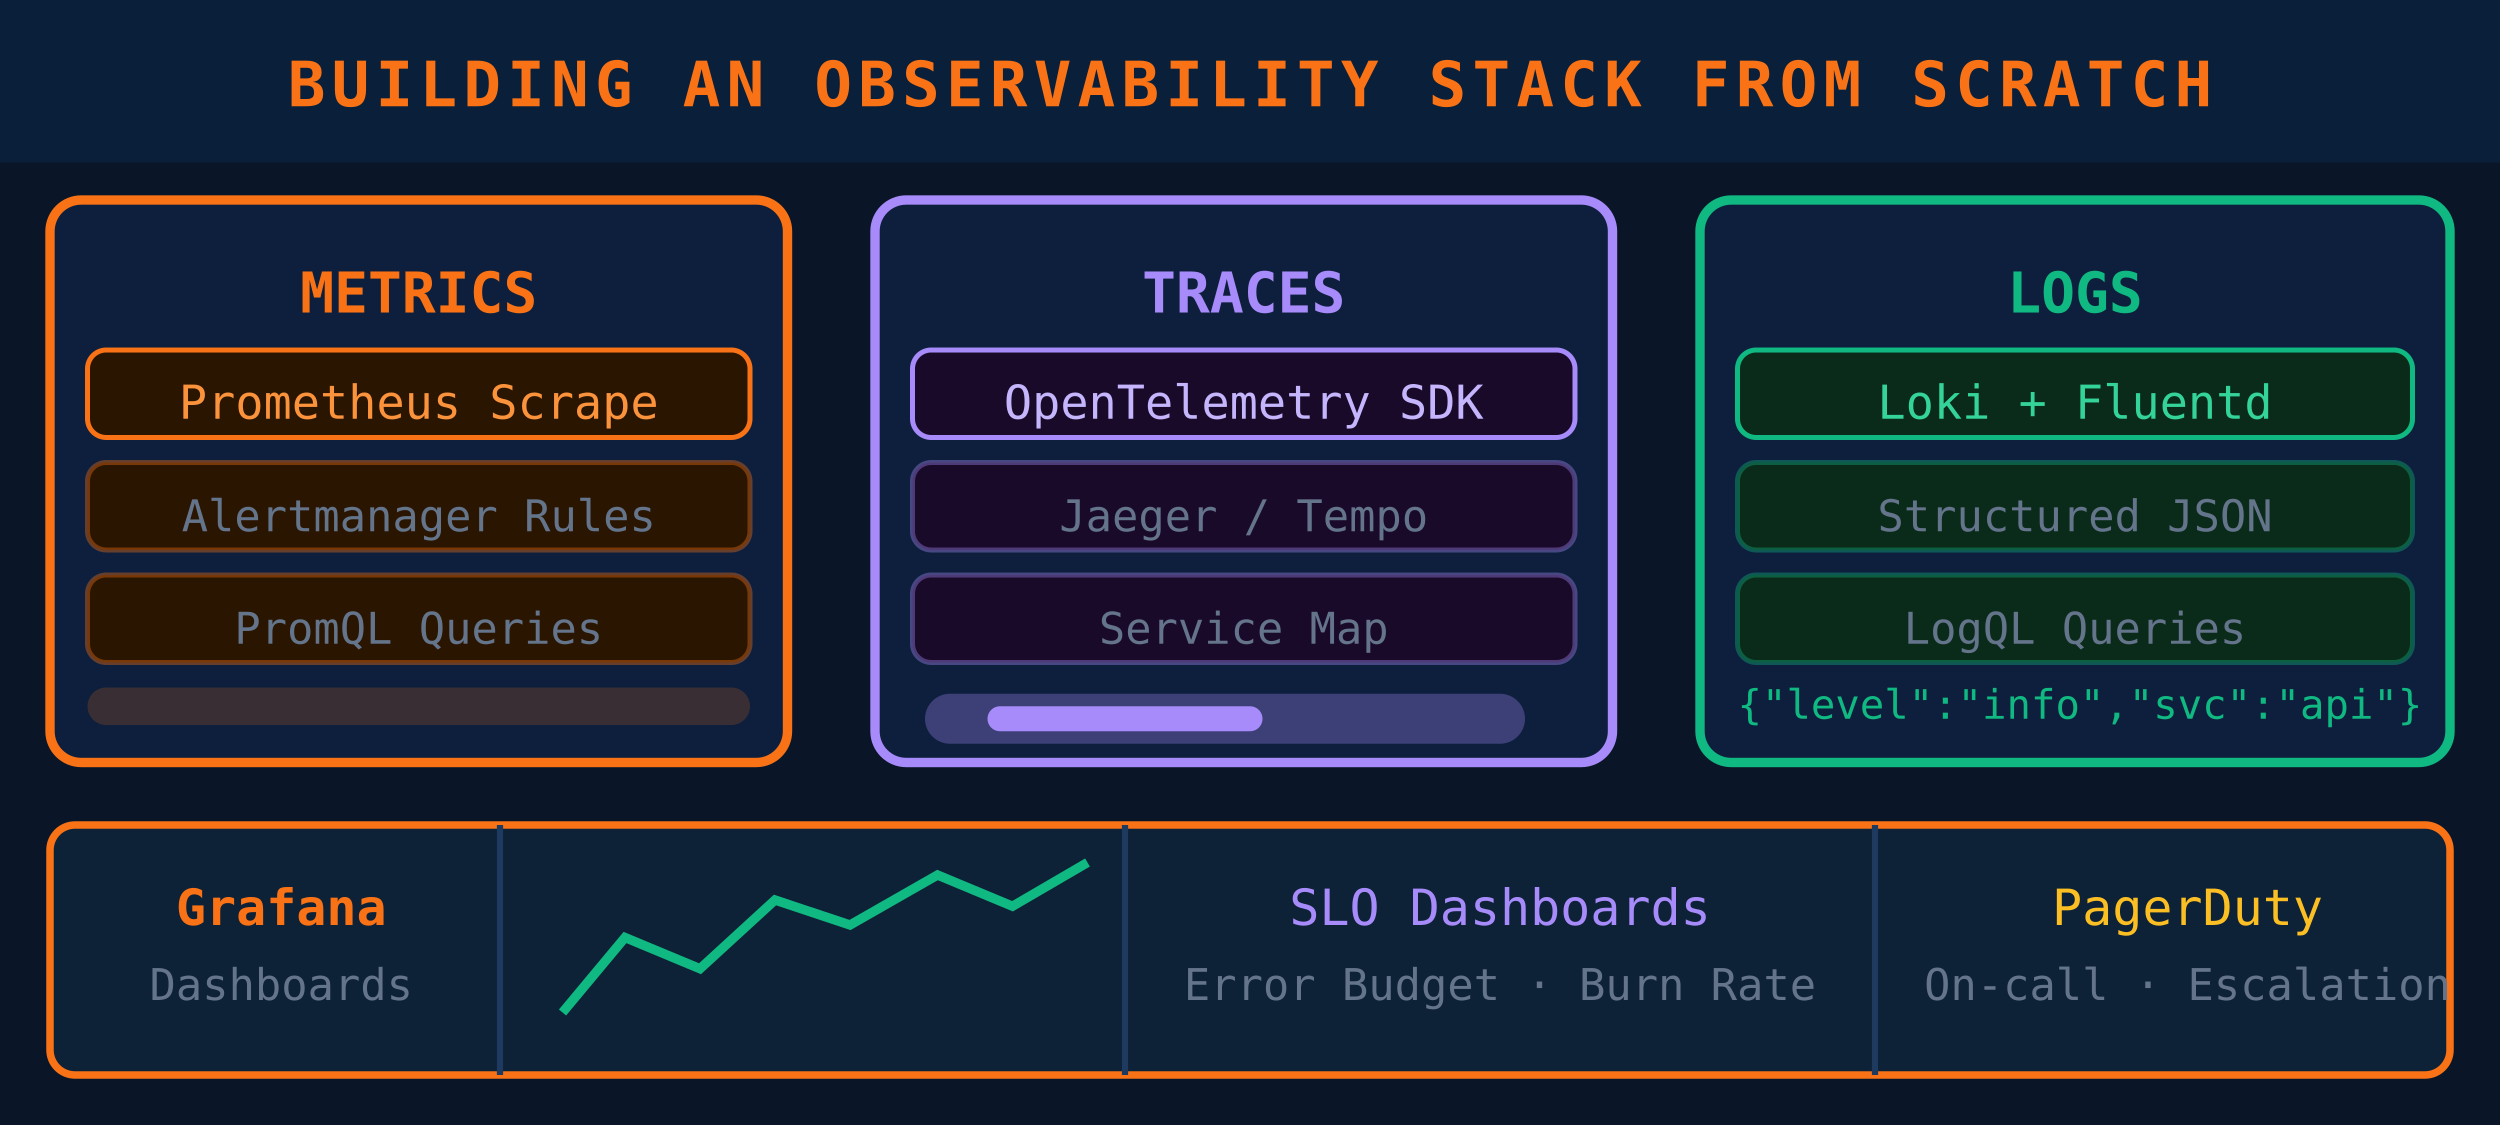
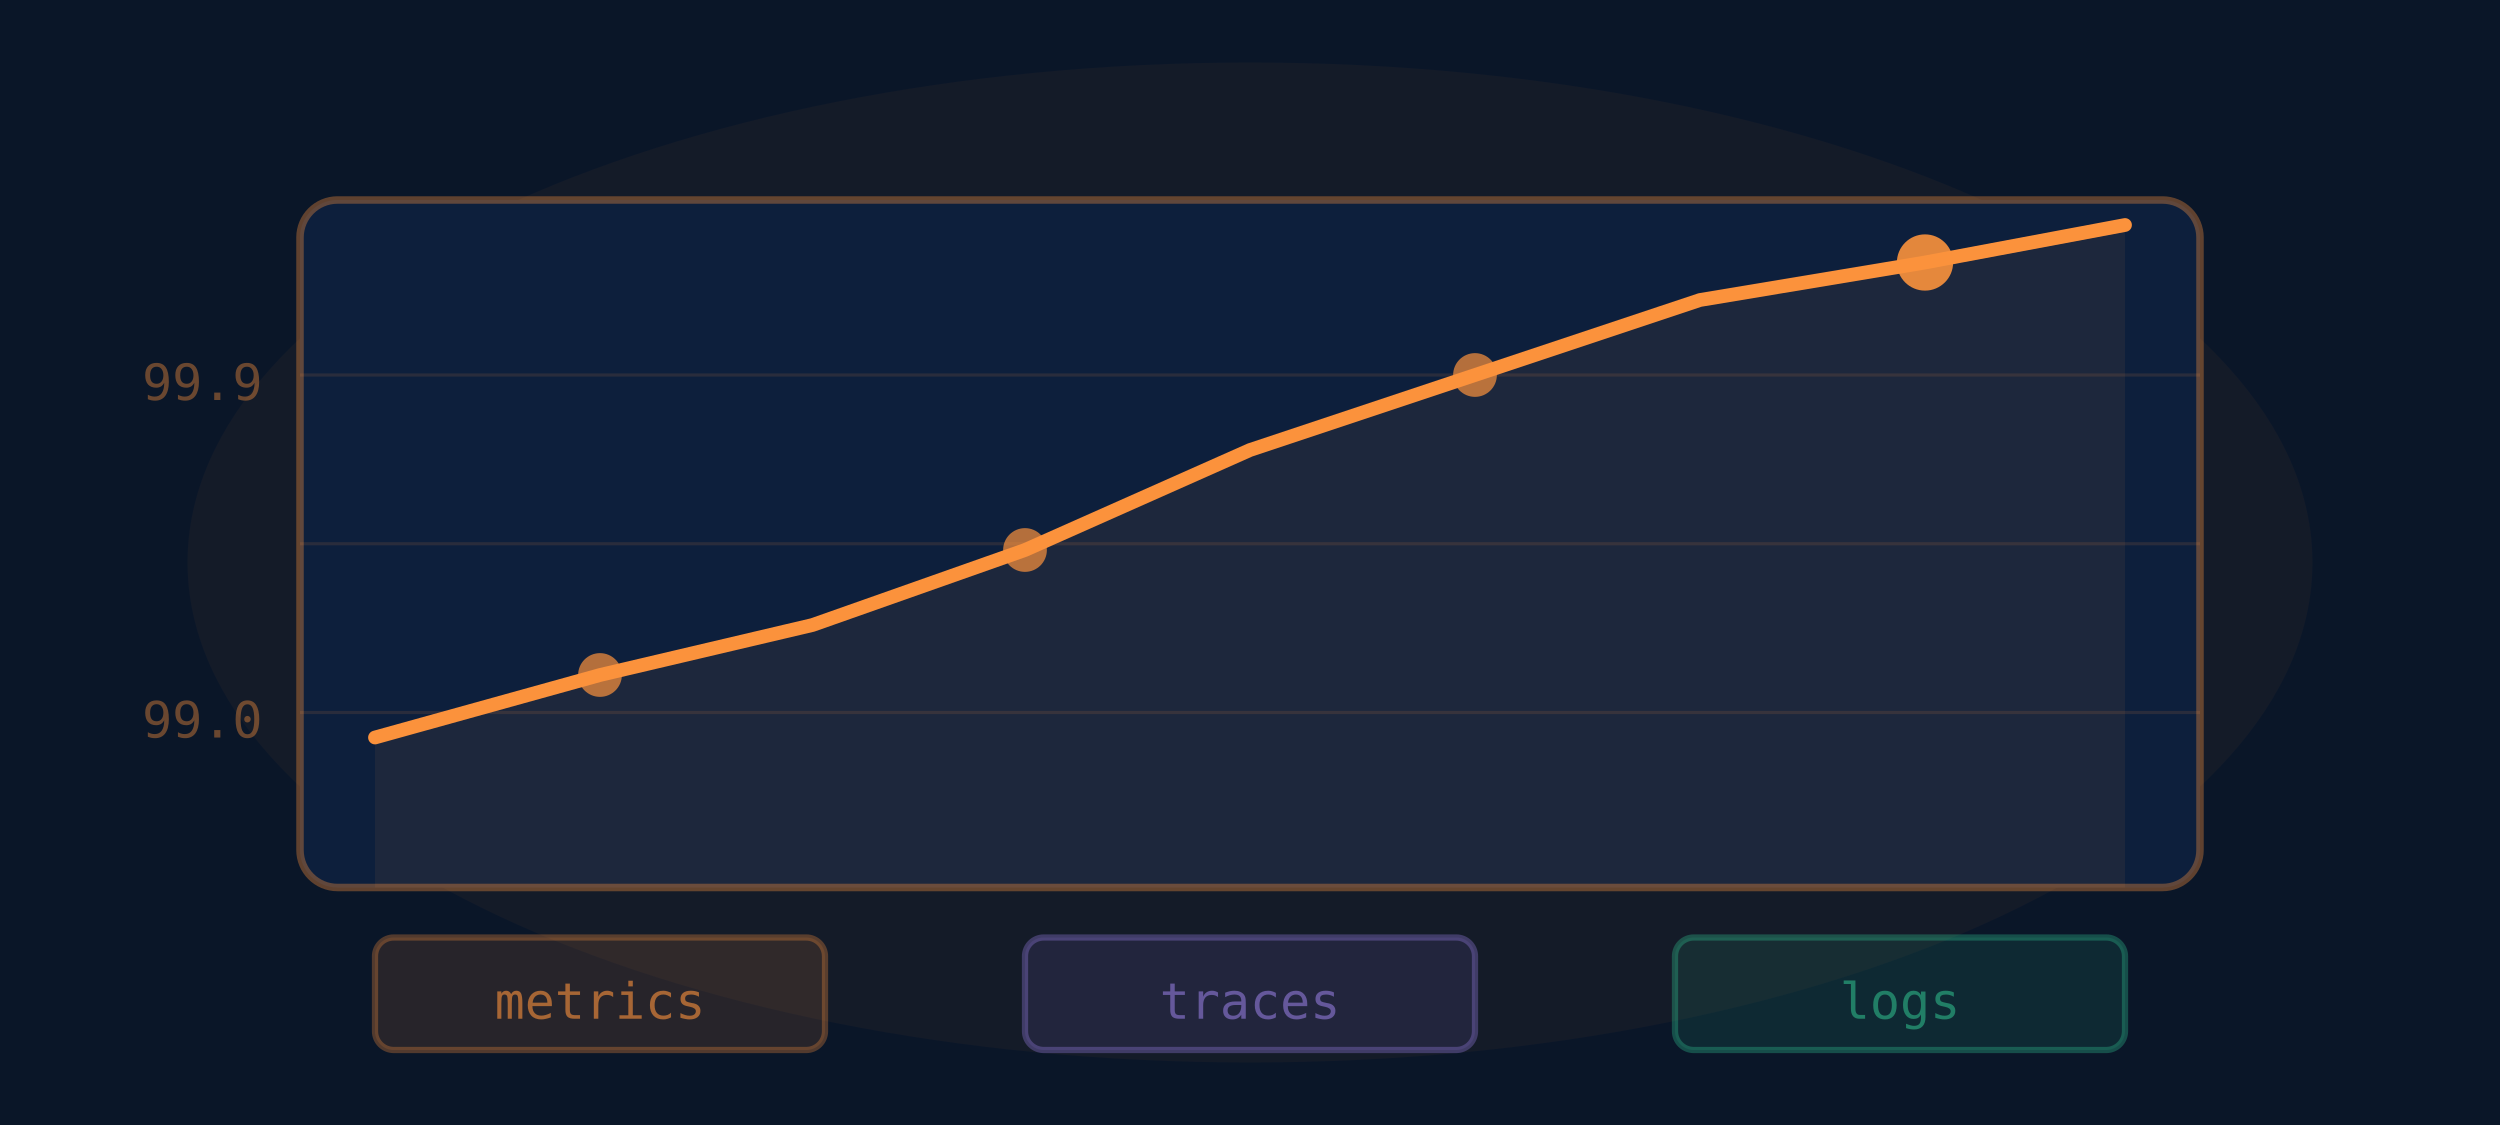
<svg xmlns="http://www.w3.org/2000/svg" viewBox="0 0 400 180">
  <rect width="400" height="180" fill="#0a1628" />
-   <rect width="400" height="26" fill="#0a1f3a" />
-   <text x="200" y="17" text-anchor="middle" fill="#f97316" font-size="10" font-family="monospace" font-weight="bold" letter-spacing="1">BUILDING AN OBSERVABILITY STACK FROM SCRATCH</text>
-   <rect x="8" y="32" width="118" height="90" rx="5" fill="#0d1f3c" stroke="#f97316" stroke-width="1.5" />
-   <text x="67" y="50" text-anchor="middle" fill="#f97316" font-size="9" font-family="monospace" font-weight="bold">METRICS</text>
-   <rect x="14" y="56" width="106" height="14" rx="3" fill="#2a1500" stroke="#f97316" stroke-width="0.8" />
-   <text x="67" y="67" text-anchor="middle" fill="#fb923c" font-size="7.5" font-family="monospace">Prometheus Scrape</text>
-   <rect x="14" y="74" width="106" height="14" rx="3" fill="#2a1500" stroke="#f9731660" stroke-width="0.8" />
-   <text x="67" y="85" text-anchor="middle" fill="#64748b" font-size="7" font-family="monospace">Alertmanager Rules</text>
-   <rect x="14" y="92" width="106" height="14" rx="3" fill="#2a1500" stroke="#f9731660" stroke-width="0.8" />
-   <text x="67" y="103" text-anchor="middle" fill="#64748b" font-size="7" font-family="monospace">PromQL Queries</text>
-   <rect x="14" y="110" width="106" height="6" rx="3" fill="#f9731630" />
-   <rect x="140" y="32" width="118" height="90" rx="5" fill="#0d1f3c" stroke="#a78bfa" stroke-width="1.5" />
-   <text x="199" y="50" text-anchor="middle" fill="#a78bfa" font-size="9" font-family="monospace" font-weight="bold">TRACES</text>
-   <rect x="146" y="56" width="106" height="14" rx="3" fill="#1a0a2a" stroke="#a78bfa" stroke-width="0.8" />
-   <text x="199" y="67" text-anchor="middle" fill="#c4b5fd" font-size="7.5" font-family="monospace">OpenTelemetry SDK</text>
-   <rect x="146" y="74" width="106" height="14" rx="3" fill="#1a0a2a" stroke="#a78bfa60" stroke-width="0.8" />
-   <text x="199" y="85" text-anchor="middle" fill="#64748b" font-size="7" font-family="monospace">Jaeger / Tempo</text>
-   <rect x="146" y="92" width="106" height="14" rx="3" fill="#1a0a2a" stroke="#a78bfa60" stroke-width="0.8" />
-   <text x="199" y="103" text-anchor="middle" fill="#64748b" font-size="7" font-family="monospace">Service Map</text>
-   <line x1="152" y1="115" x2="240" y2="115" stroke="#a78bfa50" stroke-width="8" stroke-linecap="round" />
-   <line x1="160" y1="115" x2="200" y2="115" stroke="#a78bfa" stroke-width="4" stroke-linecap="round" />
-   <rect x="272" y="32" width="120" height="90" rx="5" fill="#0d1f3c" stroke="#10b981" stroke-width="1.5" />
-   <text x="332" y="50" text-anchor="middle" fill="#10b981" font-size="9" font-family="monospace" font-weight="bold">LOGS</text>
-   <rect x="278" y="56" width="108" height="14" rx="3" fill="#0a2a1a" stroke="#10b981" stroke-width="0.8" />
-   <text x="332" y="67" text-anchor="middle" fill="#34d399" font-size="7.5" font-family="monospace">Loki + Fluentd</text>
-   <rect x="278" y="74" width="108" height="14" rx="3" fill="#0a2a1a" stroke="#10b98160" stroke-width="0.8" />
-   <text x="332" y="85" text-anchor="middle" fill="#64748b" font-size="7" font-family="monospace">Structured JSON</text>
-   <rect x="278" y="92" width="108" height="14" rx="3" fill="#0a2a1a" stroke="#10b98160" stroke-width="0.8" />
-   <text x="332" y="103" text-anchor="middle" fill="#64748b" font-size="7" font-family="monospace">LogQL Queries</text>
-   <text x="278" y="115" fill="#10b981" font-size="6.5" font-family="monospace">{"level":"info","svc":"api"}</text>
-   <rect x="8" y="132" width="384" height="40" rx="4" fill="#0d2137" stroke="#f97316" stroke-width="1.2" />
-   <text x="45" y="148" text-anchor="middle" fill="#f97316" font-size="8" font-family="monospace" font-weight="bold">Grafana</text>
-   <text x="45" y="160" text-anchor="middle" fill="#64748b" font-size="7" font-family="monospace">Dashboards</text>
-   <line x1="80" y1="132" x2="80" y2="172" stroke="#1e3a5f" stroke-width="1" />
-   <polyline points="90,162 100,150 112,155 124,144 136,148 150,140 162,145 174,138" fill="none" stroke="#10b981" stroke-width="1.5" />
-   <line x1="180" y1="132" x2="180" y2="172" stroke="#1e3a5f" stroke-width="1" />
-   <text x="240" y="148" text-anchor="middle" fill="#a78bfa" font-size="8" font-family="monospace">SLO Dashboards</text>
-   <text x="240" y="160" text-anchor="middle" fill="#64748b" font-size="7" font-family="monospace">Error Budget · Burn Rate</text>
-   <line x1="300" y1="132" x2="300" y2="172" stroke="#1e3a5f" stroke-width="1" />
-   <text x="350" y="148" text-anchor="middle" fill="#fbbf24" font-size="8" font-family="monospace">PagerDuty</text>
-   <text x="350" y="160" text-anchor="middle" fill="#64748b" font-size="7" font-family="monospace">On-call · Escalation</text>
+   <ellipse cx="200" cy="90" rx="170" ry="80" fill="#fb923c" opacity="0.04" />
+   <rect x="48" y="32" width="304" height="110" rx="6" fill="#0d1f3c" stroke="#fb923c" stroke-width="1.2" fill-opacity="1" stroke-opacity="0.35" />
+   <line x1="48" y1="60" x2="352" y2="60" stroke="#fb923c" stroke-width="0.5" opacity="0.12" />
+   <line x1="48" y1="87" x2="352" y2="87" stroke="#fb923c" stroke-width="0.5" opacity="0.12" />
+   <line x1="48" y1="114" x2="352" y2="114" stroke="#fb923c" stroke-width="0.5" opacity="0.12" />
+   <path d="M60 118 L96 108 L130 100 L164 88 L200 72 L236 60 L272 48 L308 42 L340 36 L340 142 L60 142 Z" fill="#fb923c" opacity="0.07" />
+   <polyline points="60,118 96,108 130,100 164,88 200,72 236,60 272,48 308,42 340,36" fill="none" stroke="#fb923c" stroke-width="2.2" stroke-linecap="round" stroke-linejoin="round" />
+   <circle cx="96" cy="108" r="3.5" fill="#fb923c" opacity="0.7" />
+   <circle cx="164" cy="88" r="3.5" fill="#fb923c" opacity="0.7" />
+   <circle cx="236" cy="60" r="3.5" fill="#fb923c" opacity="0.7" />
+   <circle cx="308" cy="42" r="4.5" fill="#fb923c" opacity="0.9" />
+   <text x="42" y="64" text-anchor="end" fill="#fb923c" font-size="8" font-family="monospace" opacity="0.4">99.9</text>
+   <text x="42" y="118" text-anchor="end" fill="#fb923c" font-size="8" font-family="monospace" opacity="0.4">99.0</text>
+   <rect x="60" y="150" width="72" height="18" rx="3" fill="#fb923c" fill-opacity="0.12" stroke="#fb923c" stroke-width="1" stroke-opacity="0.3" />
+   <text x="96" y="163" text-anchor="middle" fill="#fb923c" font-size="8" font-family="monospace" opacity="0.6">metrics</text>
+   <rect x="164" y="150" width="72" height="18" rx="3" fill="#a78bfa" fill-opacity="0.1" stroke="#a78bfa" stroke-width="1" stroke-opacity="0.3" />
+   <text x="200" y="163" text-anchor="middle" fill="#a78bfa" font-size="8" font-family="monospace" opacity="0.5">traces</text>
+   <rect x="268" y="150" width="72" height="18" rx="3" fill="#34d399" fill-opacity="0.1" stroke="#34d399" stroke-width="1" stroke-opacity="0.3" />
+   <text x="304" y="163" text-anchor="middle" fill="#34d399" font-size="8" font-family="monospace" opacity="0.5">logs</text>
</svg>
